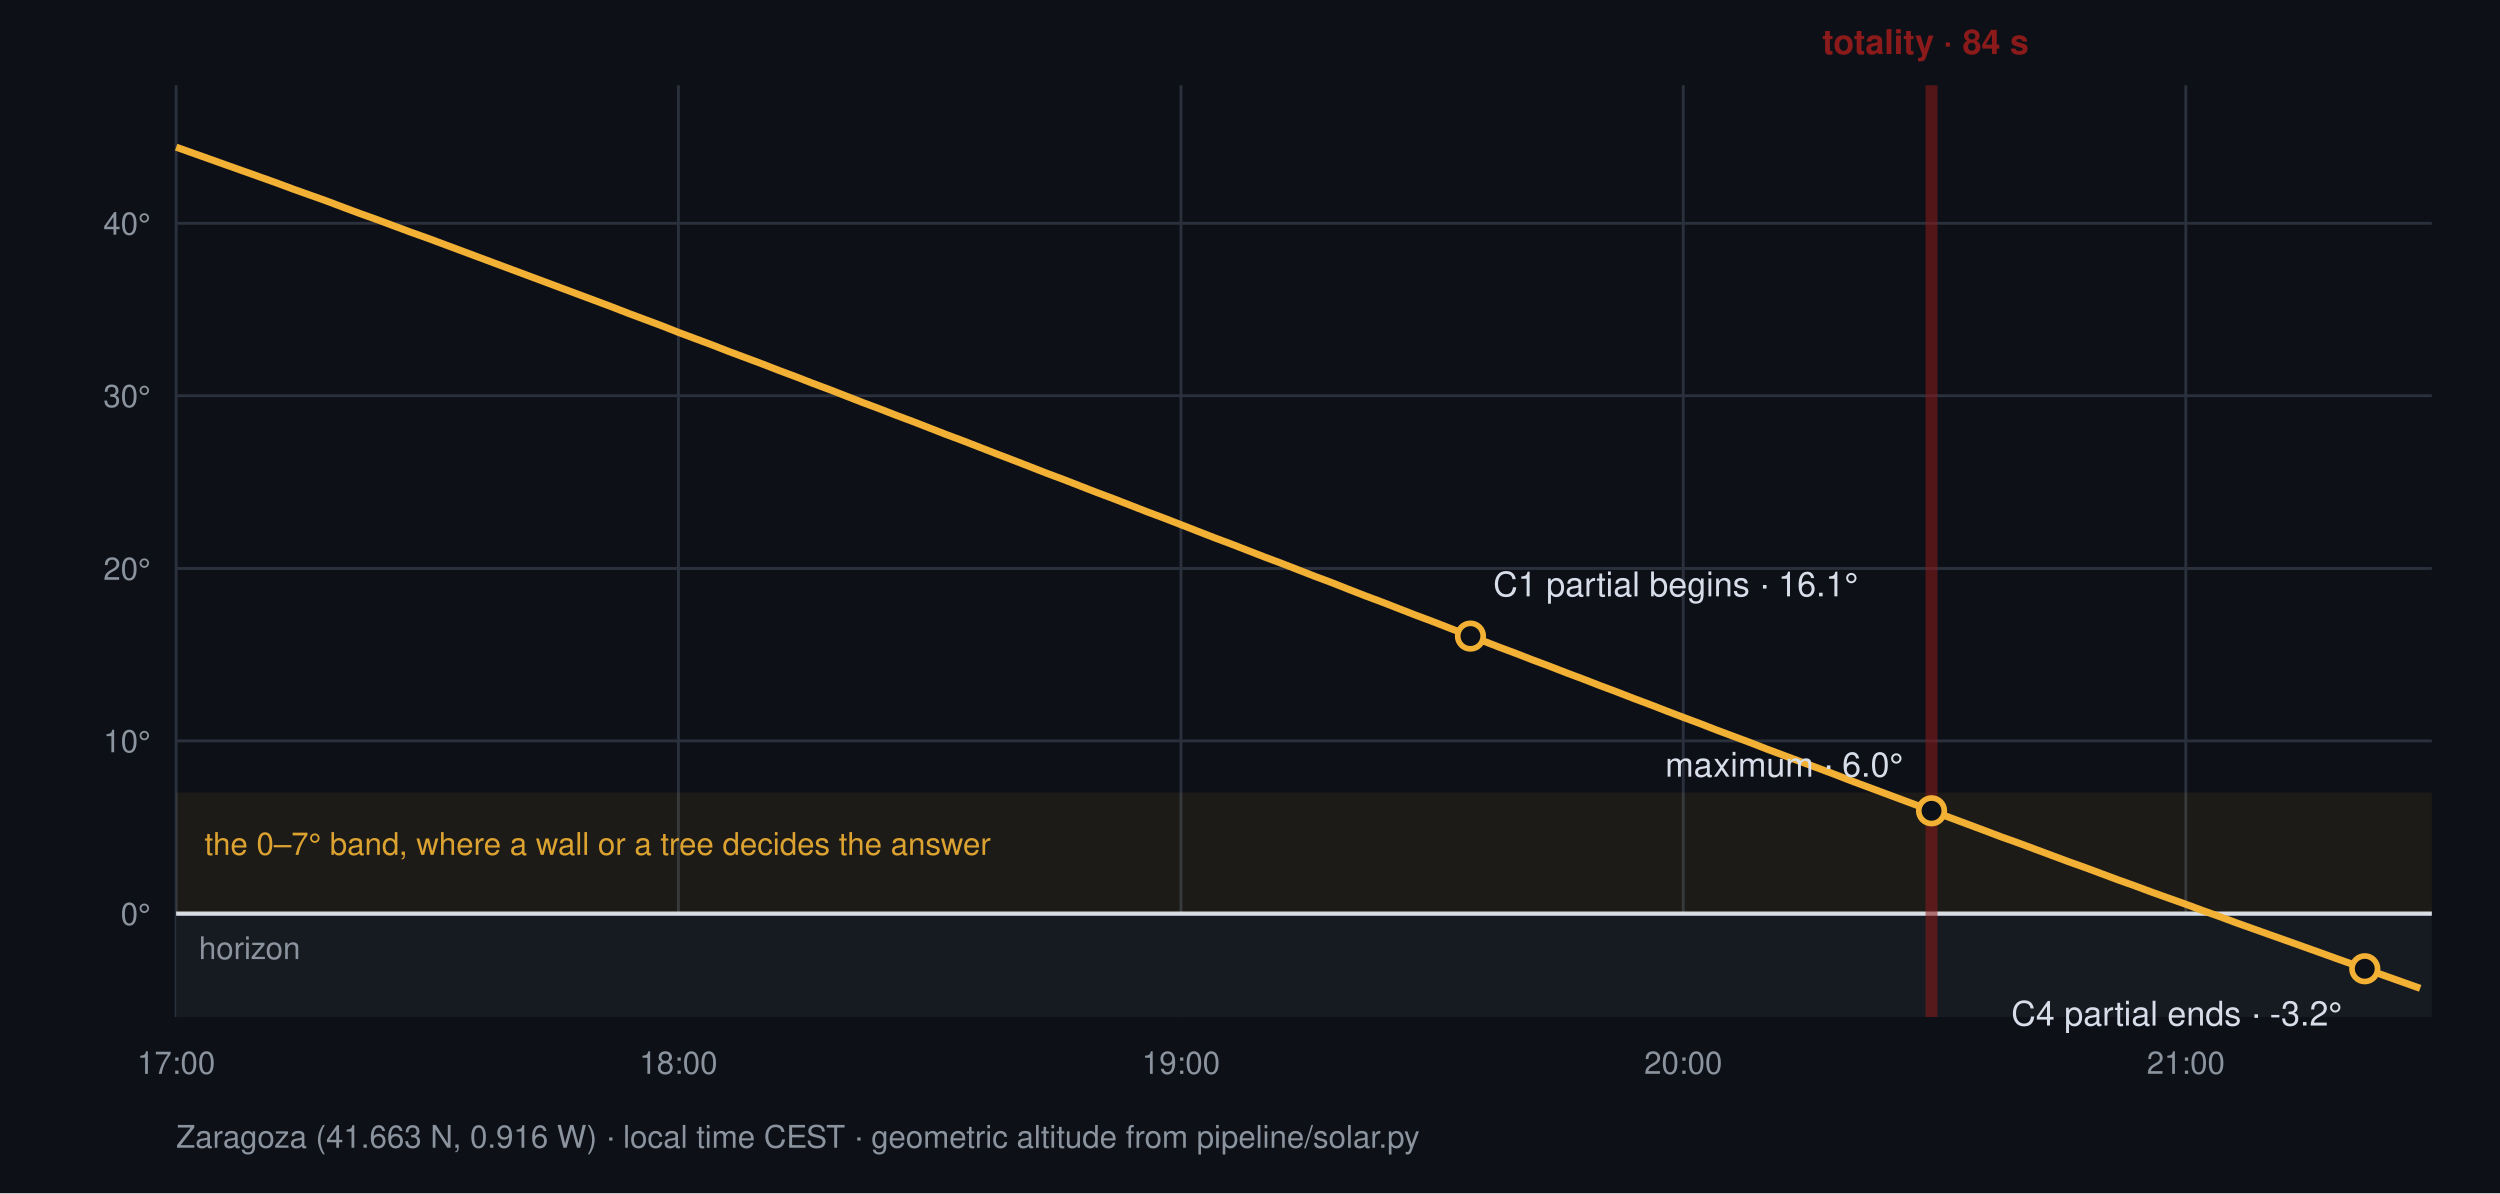
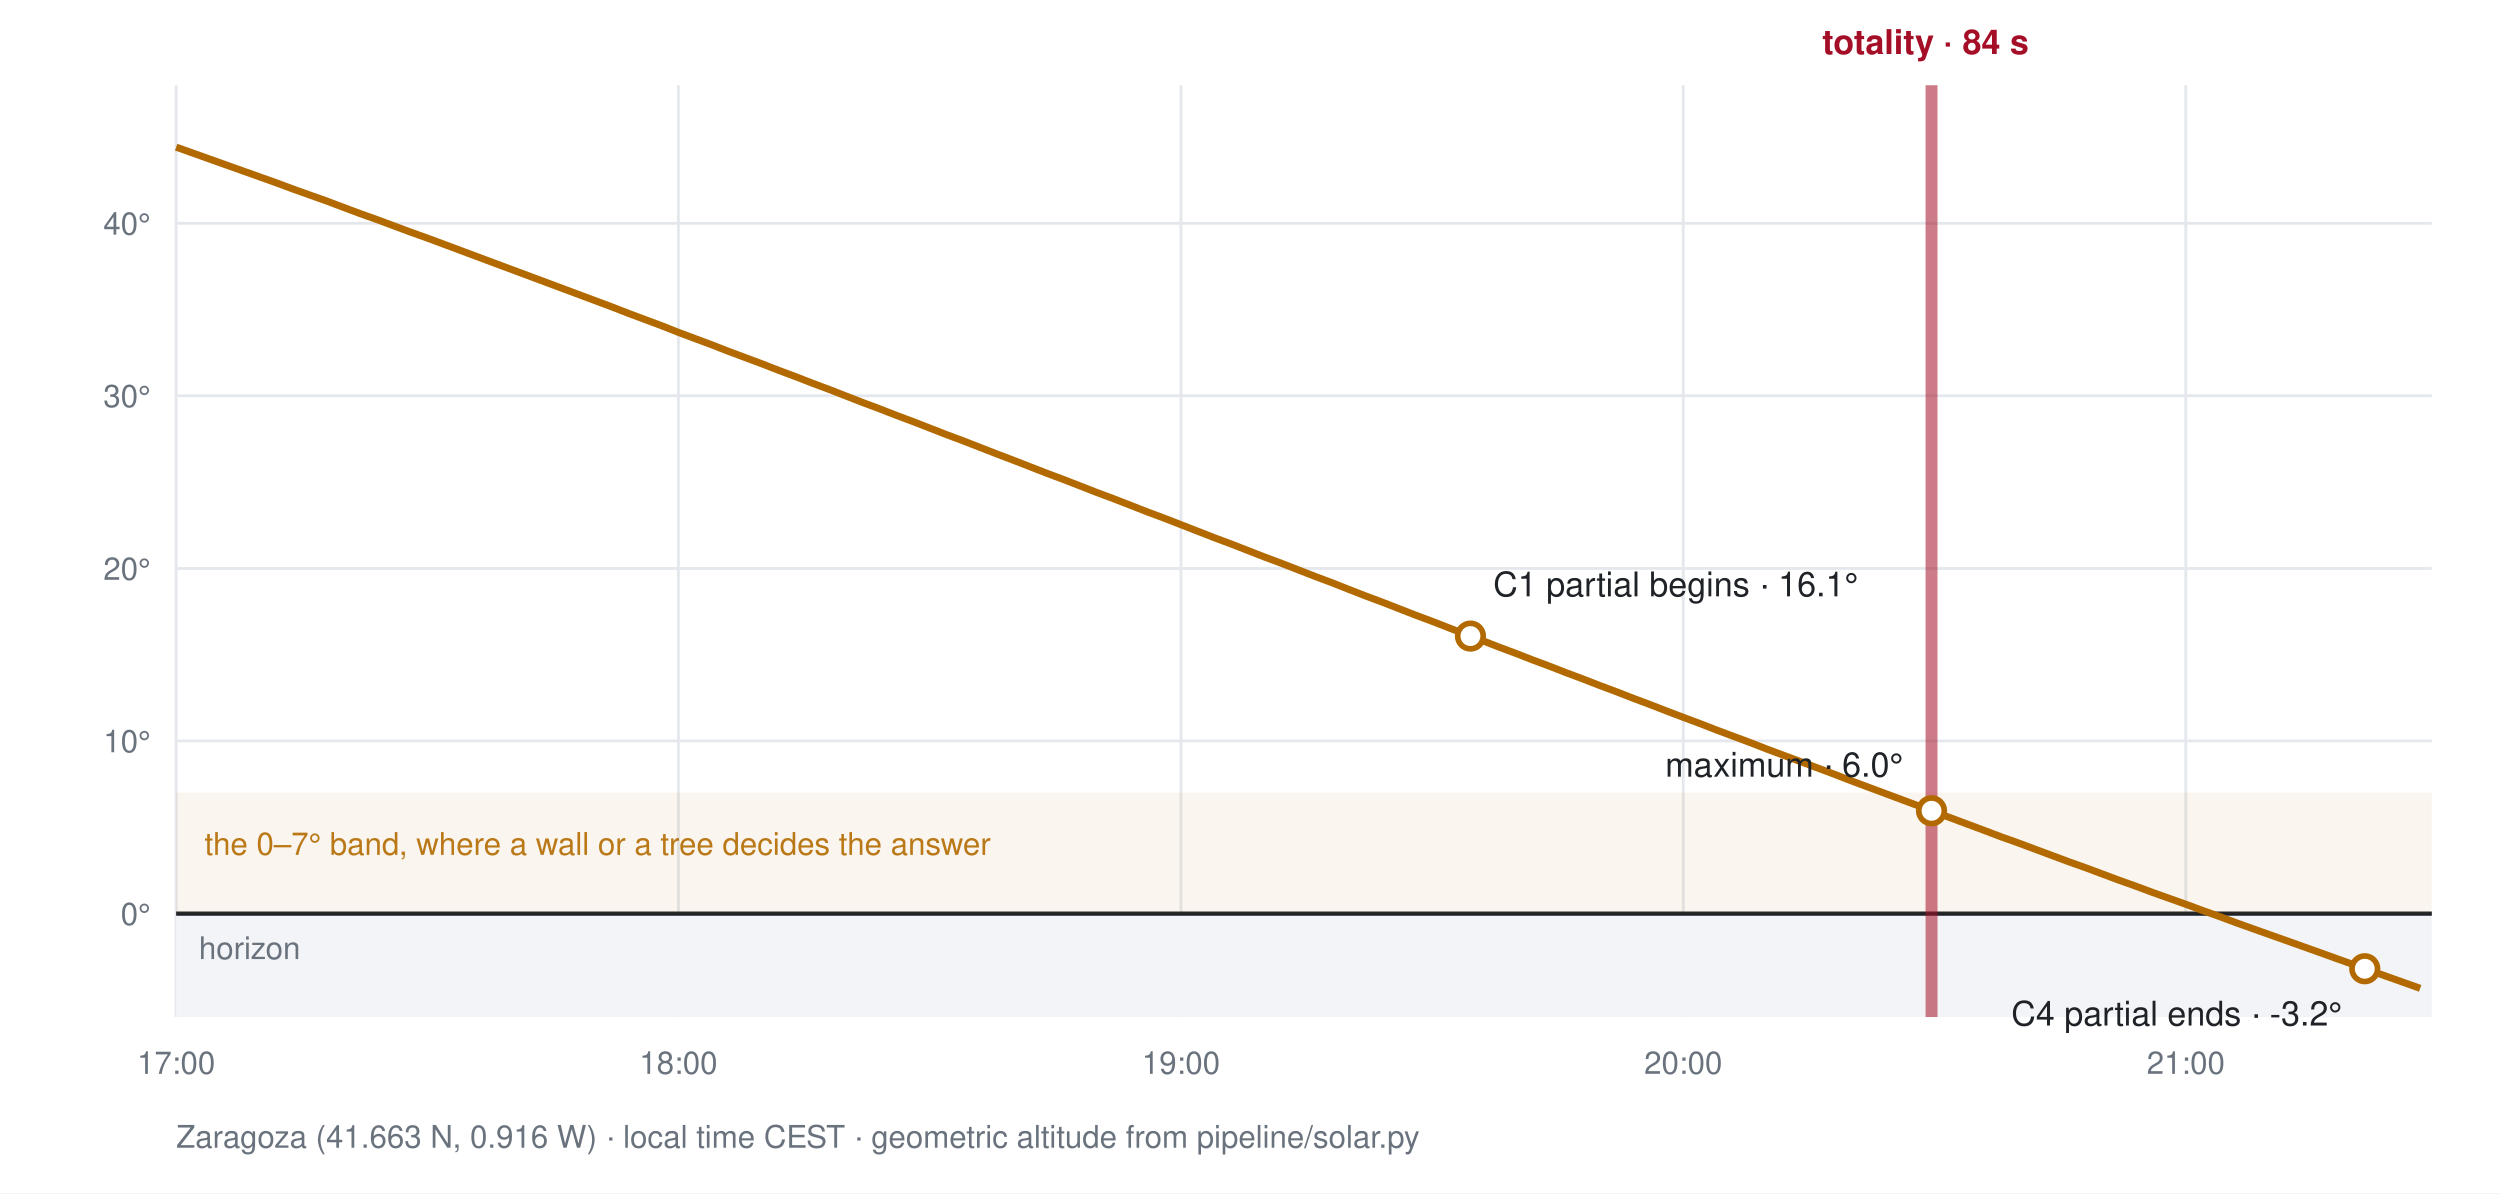
<svg xmlns="http://www.w3.org/2000/svg" viewBox="0 0 880 420" width="880" height="420" font-family="ui-sans-serif,Segoe UI,Helvetica,Arial" role="img" aria-label="Solar altitude at Zaragoza through the eclipse of 12 August 2026">
-   <rect width="880" height="420" fill="#0d1017" />
-   <line x1="62" y1="321.6" x2="856" y2="321.6" stroke="#2a313c" stroke-width="1" />
-   <text x="53" y="325.6" fill="#8b949e" font-size="11" text-anchor="end">0°</text>
-   <line x1="62" y1="260.8" x2="856" y2="260.8" stroke="#2a313c" stroke-width="1" />
-   <text x="53" y="264.8" fill="#8b949e" font-size="11" text-anchor="end">10°</text>
-   <line x1="62" y1="200.1" x2="856" y2="200.1" stroke="#2a313c" stroke-width="1" />
-   <text x="53" y="204.1" fill="#8b949e" font-size="11" text-anchor="end">20°</text>
-   <line x1="62" y1="139.3" x2="856" y2="139.3" stroke="#2a313c" stroke-width="1" />
-   <text x="53" y="143.3" fill="#8b949e" font-size="11" text-anchor="end">30°</text>
-   <line x1="62" y1="78.6" x2="856" y2="78.6" stroke="#2a313c" stroke-width="1" />
-   <text x="53" y="82.6" fill="#8b949e" font-size="11" text-anchor="end">40°</text>
-   <line x1="62.0" y1="30" x2="62.0" y2="358" stroke="#2a313c" stroke-width="1" />
-   <text x="62.0" y="378" fill="#8b949e" font-size="11" text-anchor="middle">17:00</text>
-   <line x1="238.8" y1="30" x2="238.8" y2="358" stroke="#2a313c" stroke-width="1" />
-   <text x="238.8" y="378" fill="#8b949e" font-size="11" text-anchor="middle">18:00</text>
-   <line x1="415.7" y1="30" x2="415.7" y2="358" stroke="#2a313c" stroke-width="1" />
-   <text x="415.7" y="378" fill="#8b949e" font-size="11" text-anchor="middle">19:00</text>
-   <line x1="592.5" y1="30" x2="592.5" y2="358" stroke="#2a313c" stroke-width="1" />
-   <text x="592.5" y="378" fill="#8b949e" font-size="11" text-anchor="middle">20:00</text>
-   <line x1="769.4" y1="30" x2="769.4" y2="358" stroke="#2a313c" stroke-width="1" />
-   <text x="769.4" y="378" fill="#8b949e" font-size="11" text-anchor="middle">21:00</text>
-   <rect x="62" y="321.6" width="794" height="36.4" fill="#161b22" />
-   <line x1="62" y1="321.6" x2="856" y2="321.6" stroke="#d8dee9" stroke-width="1.5" />
-   <text x="70" y="337.6" fill="#8b949e" font-size="11">horizon</text>
-   <rect x="62" y="279.0" width="794" height="42.5" fill="#f2b134" opacity="0.07" />
-   <rect x="677.8" y="30" width="4.2" height="328" fill="#8b1a1a" opacity="0.55" />
-   <path d="M 62.0,51.8 L 67.9,53.9 L 73.8,56.0 L 79.7,58.1 L 85.6,60.2 L 91.5,62.3 L 97.4,64.4 L 103.3,66.6 L 109.2,68.7 L 115.1,70.8 L 120.9,73.0 L 126.8,75.2 L 132.7,77.3 L 138.6,79.5 L 144.5,81.7 L 150.4,83.8 L 156.3,86.0 L 162.2,88.2 L 168.1,90.4 L 174.0,92.6 L 179.9,94.8 L 185.8,97.0 L 191.7,99.2 L 197.6,101.4 L 203.5,103.6 L 209.4,105.8 L 215.3,108.0 L 221.2,110.3 L 227.1,112.5 L 233.0,114.7 L 238.8,117.0 L 244.7,119.2 L 250.6,121.4 L 256.5,123.7 L 262.4,125.9 L 268.3,128.1 L 274.2,130.4 L 280.1,132.6 L 286.0,134.9 L 291.9,137.1 L 297.8,139.4 L 303.7,141.7 L 309.6,143.9 L 315.5,146.2 L 321.4,148.4 L 327.3,150.7 L 333.2,153.0 L 339.1,155.2 L 345.0,157.5 L 350.9,159.8 L 356.7,162.0 L 362.6,164.3 L 368.5,166.6 L 374.4,168.8 L 380.3,171.1 L 386.2,173.4 L 392.1,175.6 L 398.0,177.9 L 403.9,180.2 L 409.8,182.4 L 415.7,184.7 L 421.6,187.0 L 427.5,189.3 L 433.4,191.5 L 439.3,193.8 L 445.2,196.1 L 451.1,198.3 L 457.0,200.6 L 462.9,202.9 L 468.8,205.1 L 474.6,207.4 L 480.5,209.7 L 486.4,211.9 L 492.3,214.2 L 498.2,216.5 L 504.1,218.7 L 510.0,221.0 L 515.9,223.3 L 521.8,225.5 L 527.7,227.8 L 533.6,230.0 L 539.5,232.3 L 545.4,234.5 L 551.3,236.8 L 557.2,239.0 L 563.1,241.3 L 569.0,243.5 L 574.9,245.8 L 580.8,248.0 L 586.7,250.3 L 592.5,252.5 L 598.4,254.7 L 604.3,257.0 L 610.2,259.2 L 616.1,261.4 L 622.0,263.7 L 627.9,265.9 L 633.8,268.1 L 639.7,270.3 L 645.6,272.5 L 651.5,274.8 L 657.4,277.0 L 663.3,279.2 L 669.2,281.4 L 675.1,283.6 L 681.0,285.8 L 686.9,288.0 L 692.8,290.2 L 698.7,292.4 L 704.5,294.6 L 710.4,296.7 L 716.3,298.9 L 722.2,301.1 L 728.1,303.3 L 734.0,305.4 L 739.9,307.6 L 745.8,309.8 L 751.7,311.9 L 757.6,314.1 L 763.5,316.2 L 769.4,318.3 L 775.3,320.5 L 781.2,322.6 L 787.1,324.8 L 793.0,326.9 L 798.9,329.0 L 804.8,331.1 L 810.7,333.2 L 816.6,335.3 L 822.4,337.4 L 828.3,339.5 L 834.2,341.6 L 840.1,343.7 L 846.0,345.8 L 851.9,347.9" fill="none" stroke="#f2b134" stroke-width="2.5" stroke-linejoin="round" />
-   <circle cx="517.6" cy="223.9" r="4.5" fill="#0d1017" stroke="#f2b134" stroke-width="2" />
-   <text x="525.6" y="209.9" fill="#d8dee9" font-size="12" text-anchor="start">C1 partial begins · 16.1°</text>
-   <circle cx="679.9" cy="285.4" r="4.5" fill="#0d1017" stroke="#f2b134" stroke-width="2" />
-   <text x="669.9" y="273.4" fill="#d8dee9" font-size="12" text-anchor="end">maximum · 6.0°</text>
-   <circle cx="832.4" cy="341.0" r="4.5" fill="#0d1017" stroke="#f2b134" stroke-width="2" />
-   <text x="824.4" y="361.0" fill="#d8dee9" font-size="12" text-anchor="end">C4 partial ends · -3.2°</text>
-   <text x="677.8" y="19" fill="#8b1a1a" font-size="12" font-weight="600" text-anchor="middle">totality · 84 s</text>
-   <text x="72" y="300.9" fill="#f2b134" font-size="11" text-anchor="start" opacity="0.9">the 0–7° band, where a wall or a tree decides the answer</text>
-   <text x="62" y="404" fill="#8b949e" font-size="11">Zaragoza (41.663 N, 0.916 W) · local time CEST · geometric altitude from pipeline/solar.py</text>
+   <rect width="880" height="420" fill="#ffffff" />
+   <line x1="62" y1="321.6" x2="856" y2="321.6" stroke="#e4e8ed" stroke-width="1" />
+   <text x="53" y="325.6" fill="#6a737d" font-size="11" text-anchor="end">0°</text>
+   <line x1="62" y1="260.8" x2="856" y2="260.8" stroke="#e4e8ed" stroke-width="1" />
+   <text x="53" y="264.8" fill="#6a737d" font-size="11" text-anchor="end">10°</text>
+   <line x1="62" y1="200.1" x2="856" y2="200.1" stroke="#e4e8ed" stroke-width="1" />
+   <text x="53" y="204.1" fill="#6a737d" font-size="11" text-anchor="end">20°</text>
+   <line x1="62" y1="139.3" x2="856" y2="139.3" stroke="#e4e8ed" stroke-width="1" />
+   <text x="53" y="143.3" fill="#6a737d" font-size="11" text-anchor="end">30°</text>
+   <line x1="62" y1="78.6" x2="856" y2="78.6" stroke="#e4e8ed" stroke-width="1" />
+   <text x="53" y="82.6" fill="#6a737d" font-size="11" text-anchor="end">40°</text>
+   <line x1="62.0" y1="30" x2="62.0" y2="358" stroke="#e4e8ed" stroke-width="1" />
+   <text x="62.0" y="378" fill="#6a737d" font-size="11" text-anchor="middle">17:00</text>
+   <line x1="238.8" y1="30" x2="238.8" y2="358" stroke="#e4e8ed" stroke-width="1" />
+   <text x="238.8" y="378" fill="#6a737d" font-size="11" text-anchor="middle">18:00</text>
+   <line x1="415.7" y1="30" x2="415.7" y2="358" stroke="#e4e8ed" stroke-width="1" />
+   <text x="415.7" y="378" fill="#6a737d" font-size="11" text-anchor="middle">19:00</text>
+   <line x1="592.5" y1="30" x2="592.5" y2="358" stroke="#e4e8ed" stroke-width="1" />
+   <text x="592.5" y="378" fill="#6a737d" font-size="11" text-anchor="middle">20:00</text>
+   <line x1="769.4" y1="30" x2="769.4" y2="358" stroke="#e4e8ed" stroke-width="1" />
+   <text x="769.4" y="378" fill="#6a737d" font-size="11" text-anchor="middle">21:00</text>
+   <rect x="62" y="321.6" width="794" height="36.4" fill="#f2f4f7" />
+   <line x1="62" y1="321.6" x2="856" y2="321.6" stroke="#1f2328" stroke-width="1.5" />
+   <text x="70" y="337.6" fill="#6a737d" font-size="11">horizon</text>
+   <rect x="62" y="279.0" width="794" height="42.5" fill="#b26a00" opacity="0.07" />
+   <rect x="677.8" y="30" width="4.2" height="328" fill="#a40e26" opacity="0.55" />
+   <path d="M 62.0,51.8 L 67.9,53.9 L 73.8,56.0 L 79.7,58.1 L 85.6,60.2 L 91.5,62.3 L 97.4,64.4 L 103.3,66.6 L 109.2,68.7 L 115.1,70.8 L 120.9,73.0 L 126.8,75.2 L 132.7,77.3 L 138.6,79.5 L 144.5,81.7 L 150.4,83.8 L 156.3,86.0 L 162.2,88.2 L 168.1,90.4 L 174.0,92.6 L 179.9,94.8 L 185.8,97.0 L 191.7,99.2 L 197.6,101.4 L 203.5,103.6 L 209.4,105.8 L 215.3,108.0 L 221.2,110.3 L 227.1,112.5 L 233.0,114.7 L 238.8,117.0 L 244.7,119.2 L 250.6,121.4 L 256.5,123.7 L 262.4,125.9 L 268.3,128.1 L 274.2,130.4 L 280.1,132.6 L 286.0,134.9 L 291.9,137.1 L 297.8,139.4 L 303.7,141.7 L 309.6,143.9 L 315.5,146.2 L 321.4,148.4 L 327.3,150.7 L 333.2,153.0 L 339.1,155.2 L 345.0,157.5 L 350.9,159.8 L 356.7,162.0 L 362.6,164.3 L 368.5,166.6 L 374.4,168.8 L 380.3,171.1 L 386.2,173.4 L 392.1,175.6 L 398.0,177.9 L 403.9,180.2 L 409.8,182.4 L 415.7,184.7 L 421.6,187.0 L 427.5,189.3 L 433.4,191.5 L 439.3,193.8 L 445.2,196.1 L 451.1,198.3 L 457.0,200.6 L 462.9,202.9 L 468.8,205.1 L 474.6,207.4 L 480.5,209.7 L 486.4,211.9 L 492.3,214.2 L 498.2,216.5 L 504.1,218.7 L 510.0,221.0 L 515.9,223.3 L 521.8,225.5 L 527.7,227.8 L 533.6,230.0 L 539.5,232.3 L 545.4,234.5 L 551.3,236.8 L 557.2,239.0 L 563.1,241.3 L 569.0,243.5 L 574.9,245.8 L 580.8,248.0 L 586.7,250.3 L 592.5,252.5 L 598.4,254.7 L 604.3,257.0 L 610.2,259.2 L 616.1,261.4 L 622.0,263.7 L 627.9,265.9 L 633.8,268.1 L 639.7,270.3 L 645.6,272.5 L 651.5,274.8 L 657.4,277.0 L 663.3,279.2 L 669.2,281.4 L 675.1,283.6 L 681.0,285.8 L 686.9,288.0 L 692.8,290.2 L 698.7,292.4 L 704.5,294.6 L 710.4,296.7 L 716.3,298.9 L 722.2,301.1 L 728.1,303.3 L 734.0,305.4 L 739.9,307.6 L 745.8,309.8 L 751.7,311.9 L 757.6,314.1 L 763.5,316.2 L 769.4,318.3 L 775.3,320.5 L 781.2,322.6 L 787.1,324.8 L 793.0,326.9 L 798.9,329.0 L 804.8,331.1 L 810.7,333.2 L 816.6,335.3 L 822.4,337.4 L 828.3,339.5 L 834.2,341.6 L 840.1,343.7 L 846.0,345.8 L 851.9,347.9" fill="none" stroke="#b26a00" stroke-width="2.5" stroke-linejoin="round" />
+   <circle cx="517.6" cy="223.9" r="4.5" fill="#ffffff" stroke="#b26a00" stroke-width="2" />
+   <text x="525.6" y="209.9" fill="#1f2328" font-size="12" text-anchor="start">C1 partial begins · 16.1°</text>
+   <circle cx="679.9" cy="285.4" r="4.5" fill="#ffffff" stroke="#b26a00" stroke-width="2" />
+   <text x="669.9" y="273.4" fill="#1f2328" font-size="12" text-anchor="end">maximum · 6.0°</text>
+   <circle cx="832.4" cy="341.0" r="4.5" fill="#ffffff" stroke="#b26a00" stroke-width="2" />
+   <text x="824.4" y="361.0" fill="#1f2328" font-size="12" text-anchor="end">C4 partial ends · -3.2°</text>
+   <text x="677.8" y="19" fill="#a40e26" font-size="12" font-weight="600" text-anchor="middle">totality · 84 s</text>
+   <text x="72" y="300.9" fill="#b26a00" font-size="11" text-anchor="start" opacity="0.9">the 0–7° band, where a wall or a tree decides the answer</text>
+   <text x="62" y="404" fill="#6a737d" font-size="11">Zaragoza (41.663 N, 0.916 W) · local time CEST · geometric altitude from pipeline/solar.py</text>
</svg>
